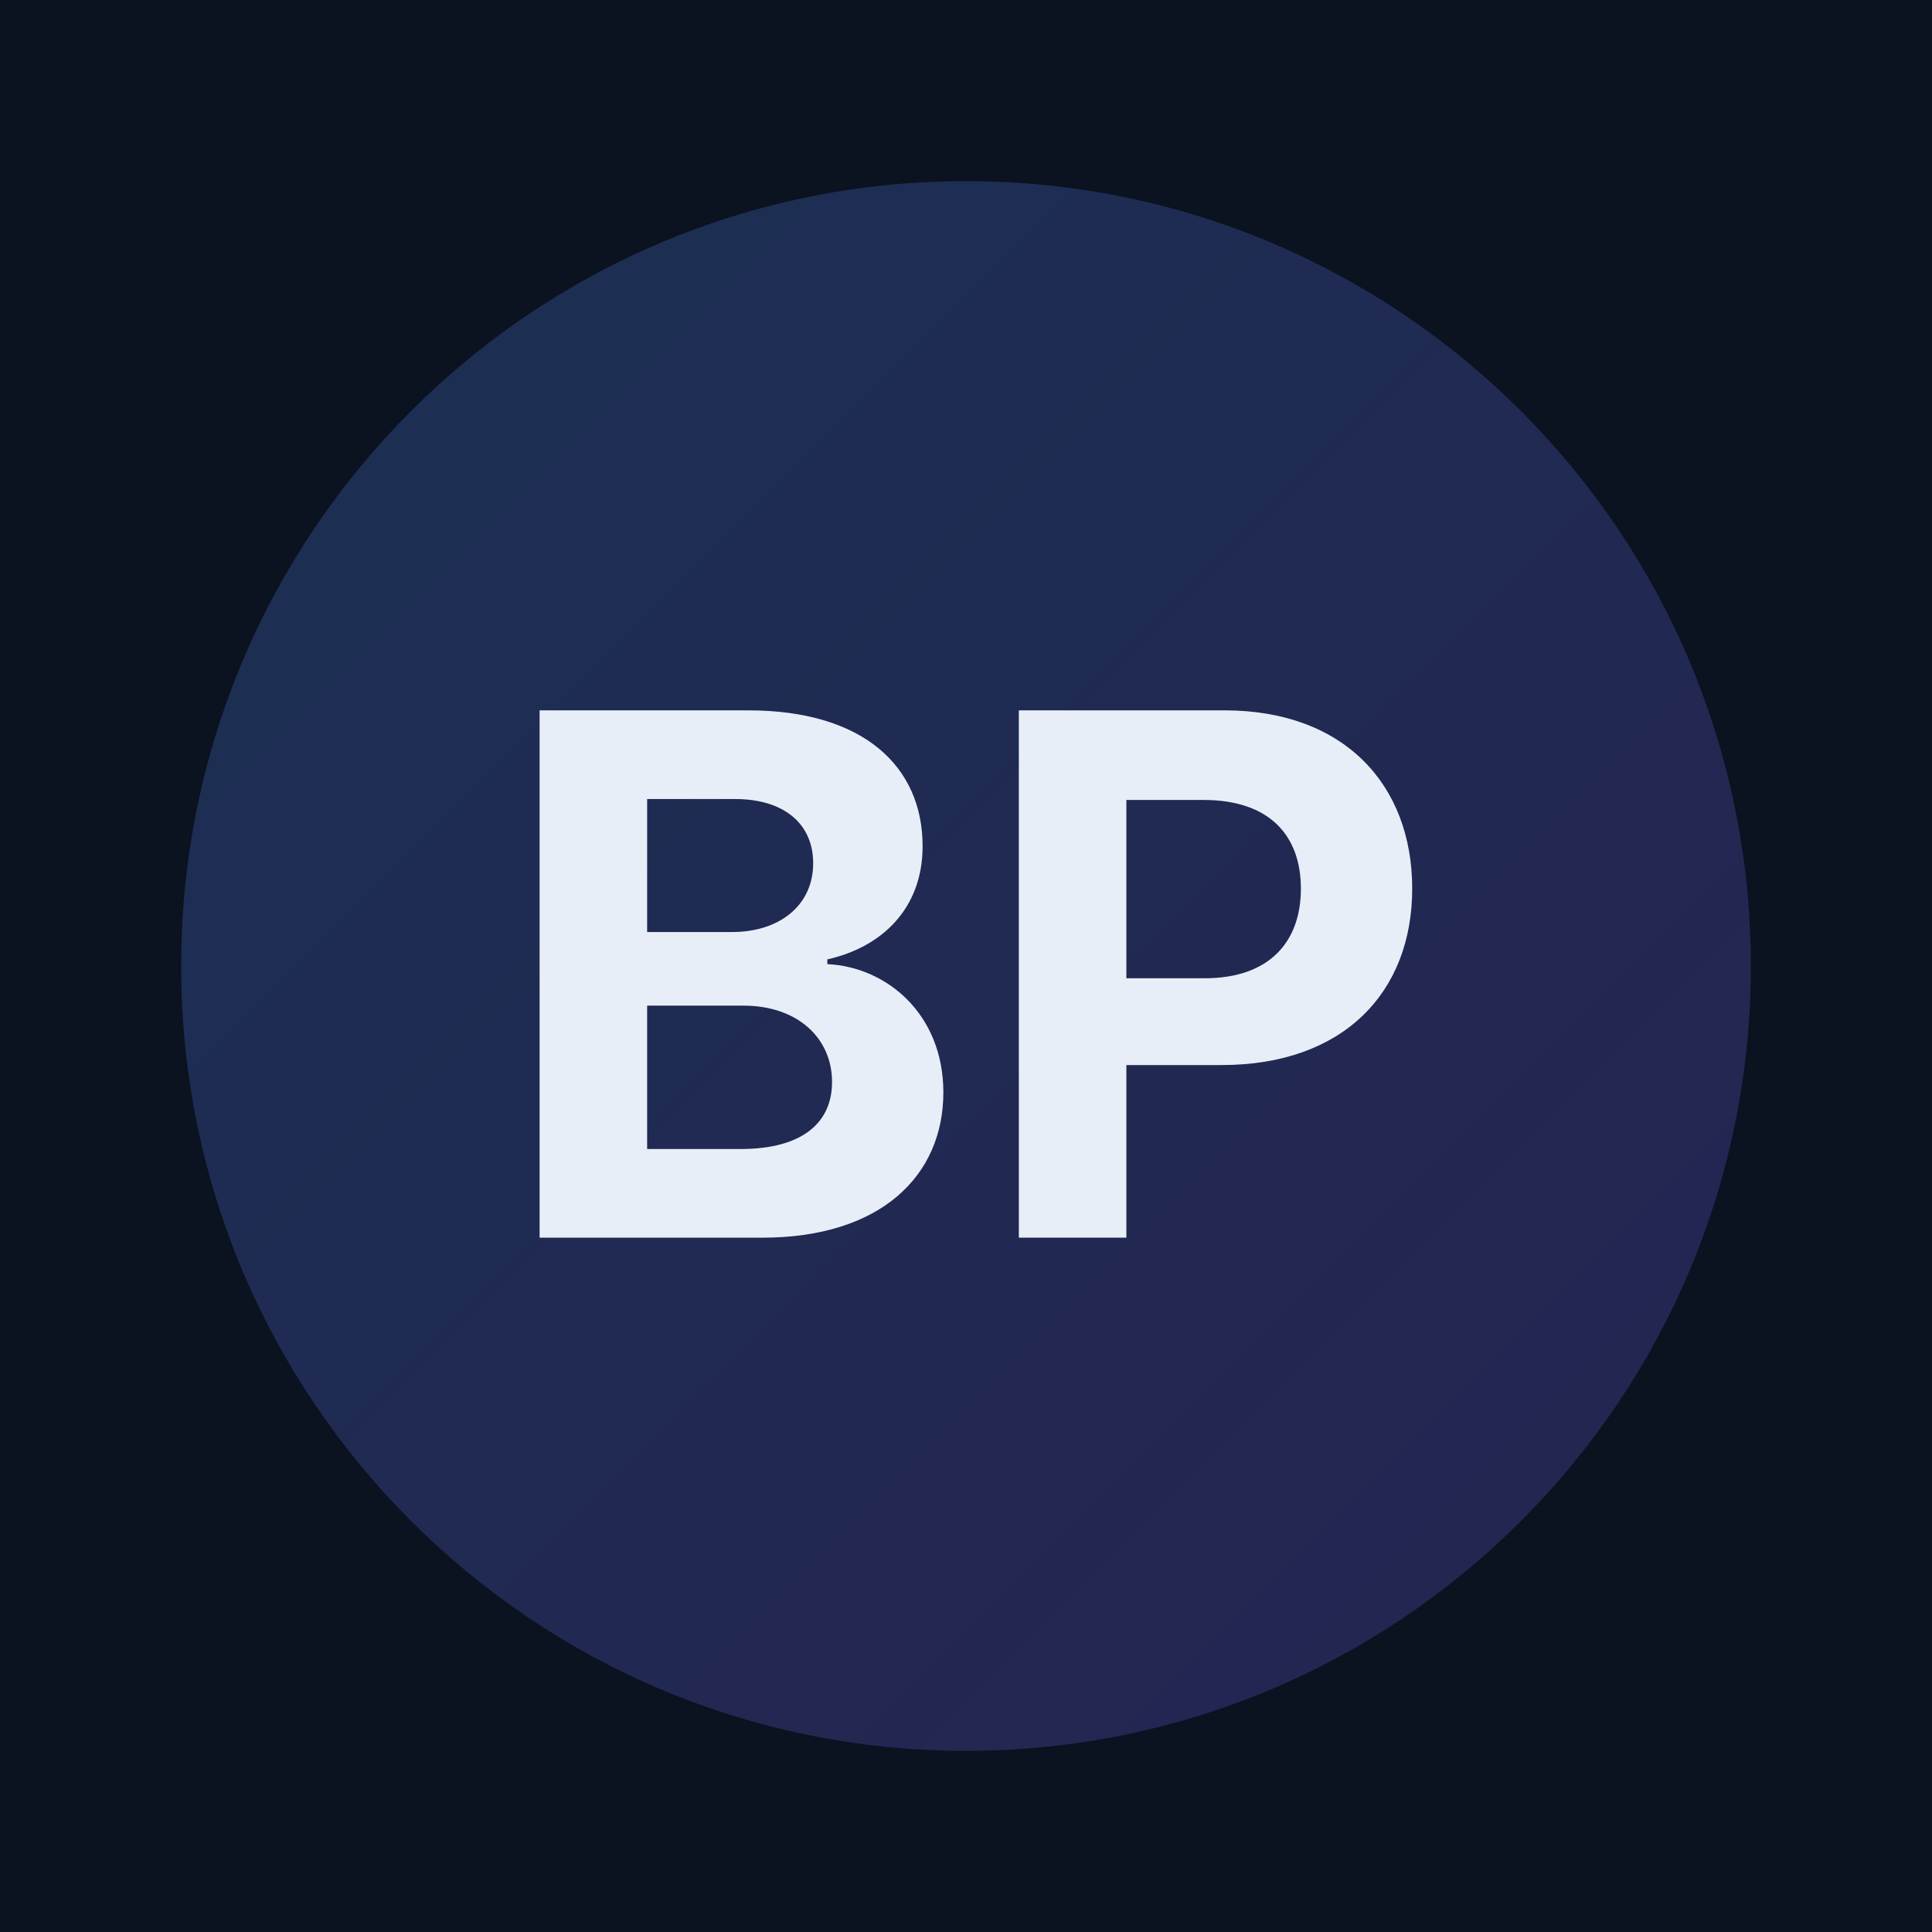
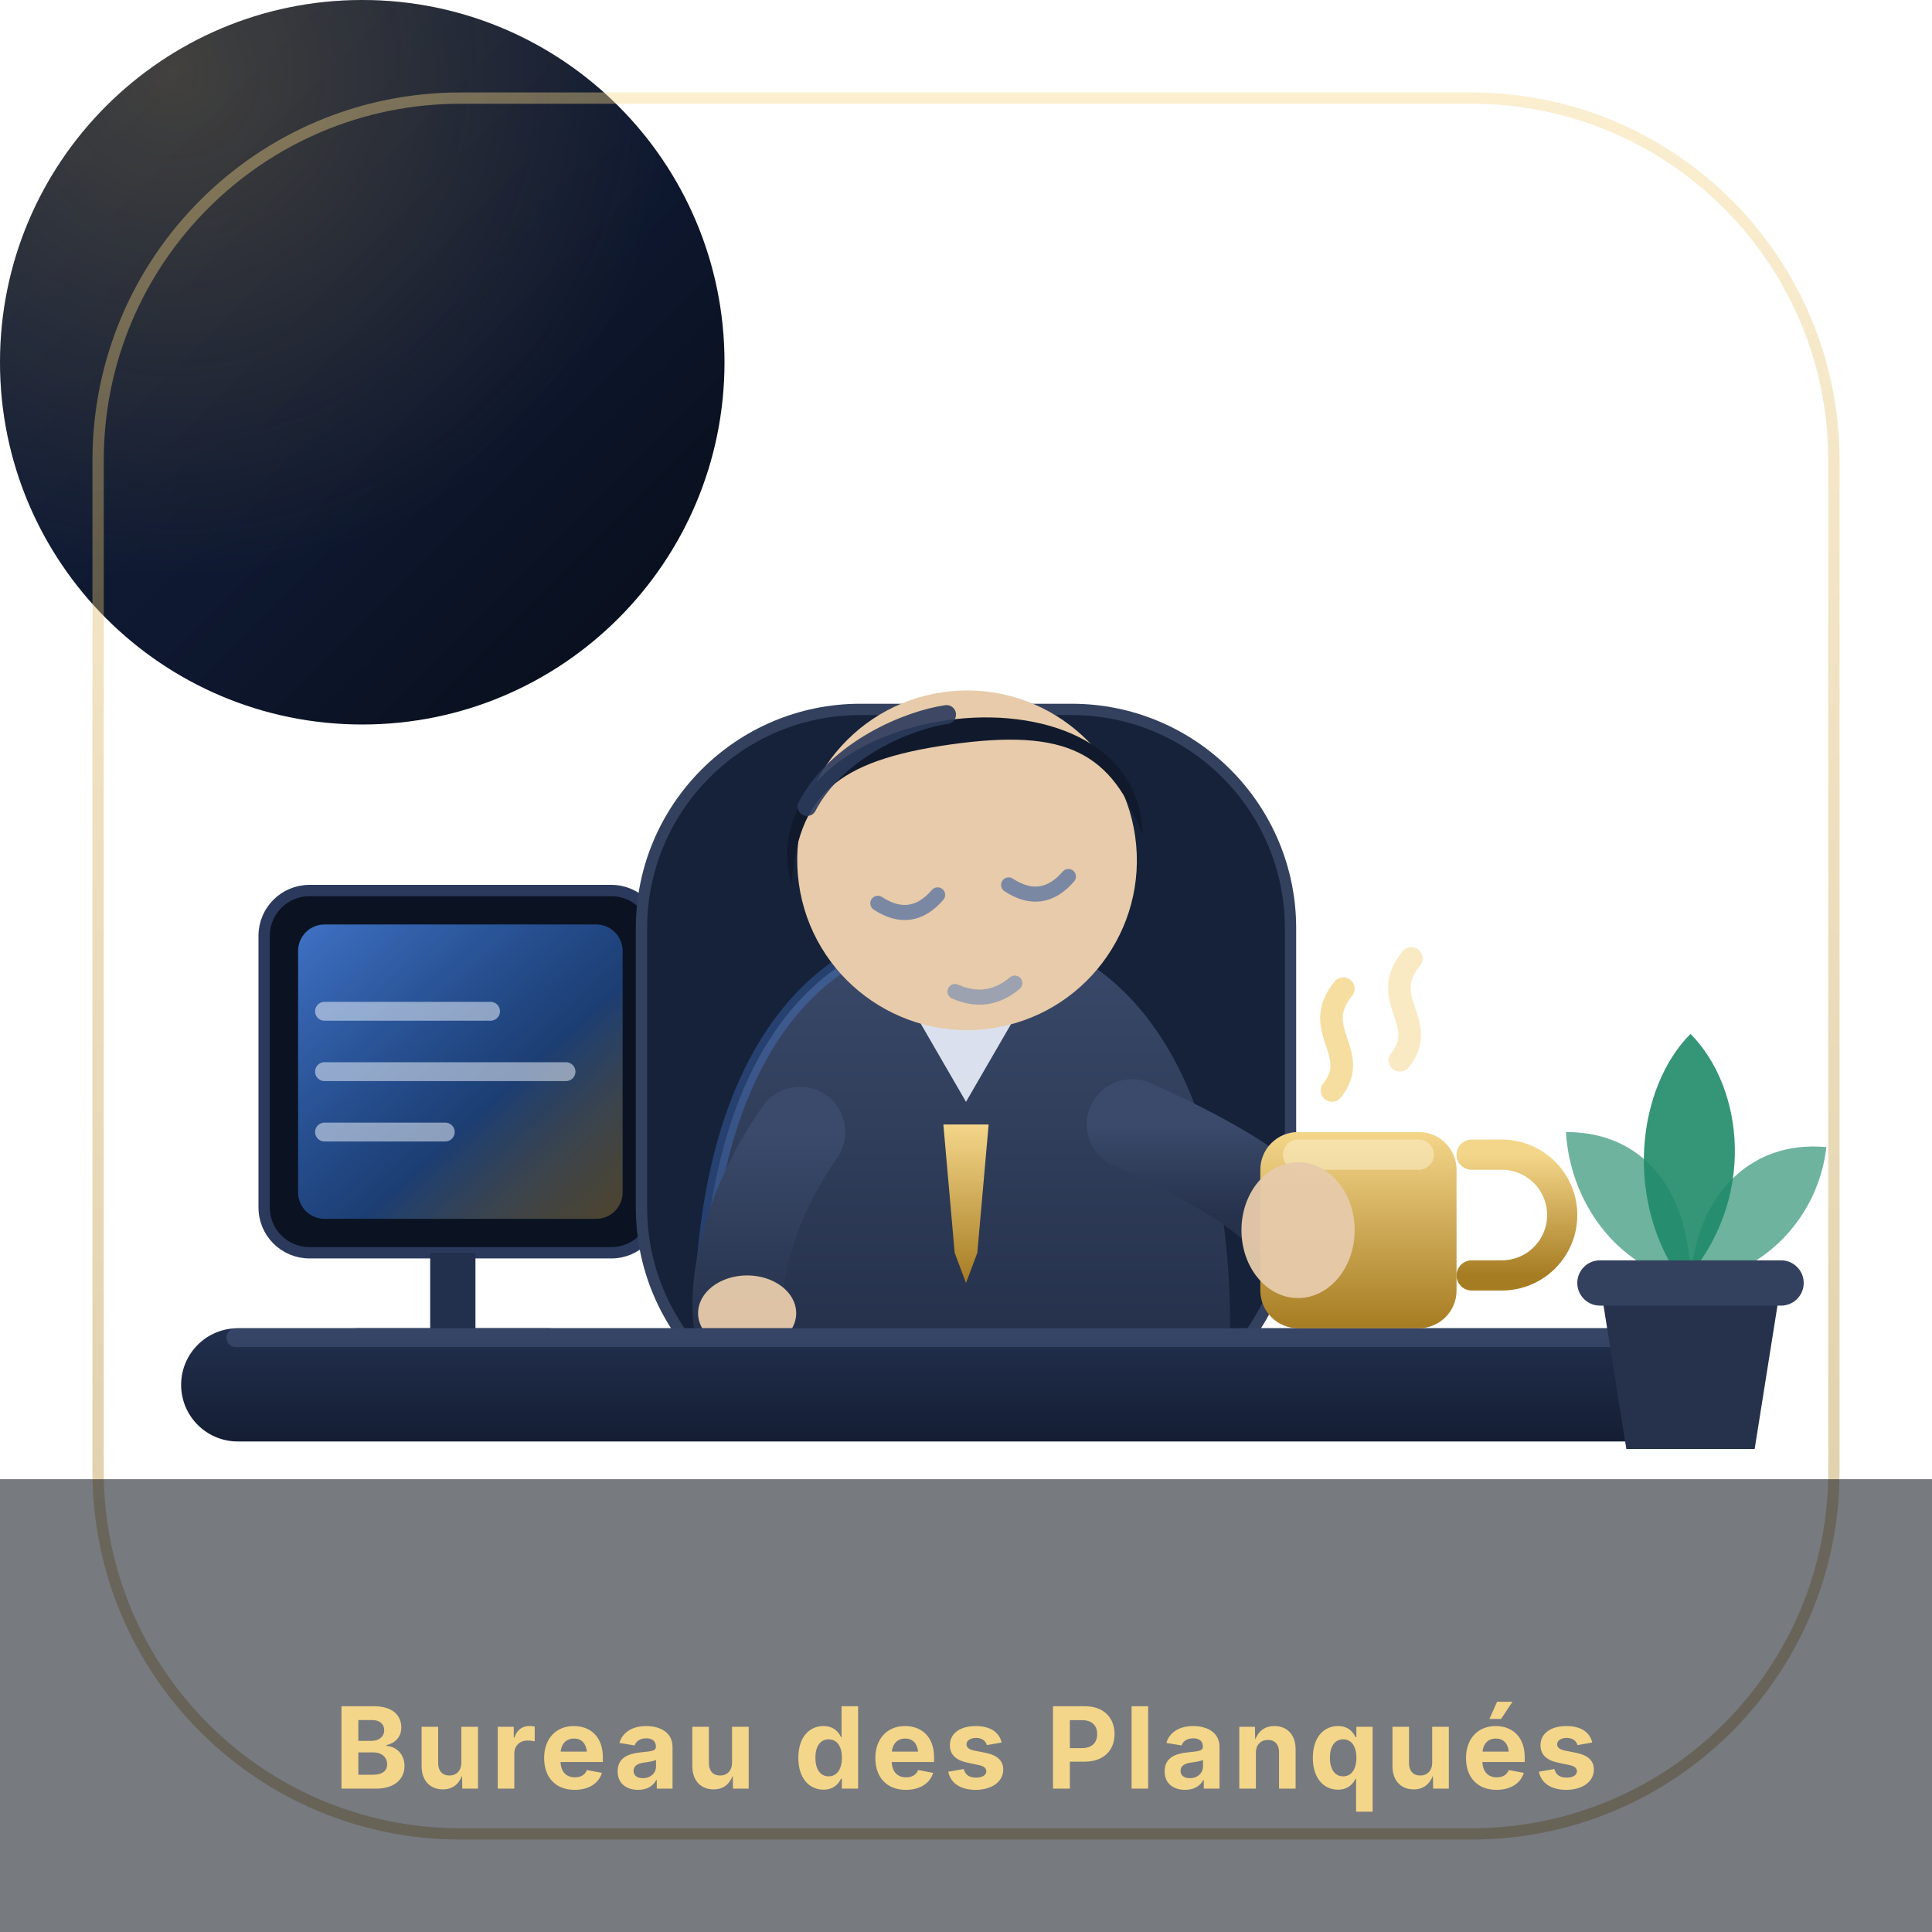
- <svg xmlns="http://www.w3.org/2000/svg" viewBox="0 0 32 32" width="192" height="192" role="img" aria-label="Bureau des Planqués">
+ <svg xmlns="http://www.w3.org/2000/svg" viewBox="0 0 512 512" width="192" height="192" role="img" aria-label="Bureau des Planqués — un Planqué avachi à son poste, un café à la main">
  <defs>
-     <linearGradient id="bp-192" x1="0" y1="0" x2="1" y2="1">
-       <stop offset="0" stop-color="#4f8ef7" />
-       <stop offset="1" stop-color="#7a5cf0" />
+     <linearGradient id="bp-wall" x1="0" y1="0" x2="1" y2="1">
+       <stop offset="0" stop-color="#16233f" />
+       <stop offset="0.55" stop-color="#0e1830" />
+       <stop offset="1" stop-color="#070c16" />
+     </linearGradient>
+     <radialGradient id="bp-lamp" cx="0.24" cy="0.1" r="0.7">
+       <stop offset="0" stop-color="#e6b64c" stop-opacity="0.22" />
+       <stop offset="1" stop-color="#e6b64c" stop-opacity="0" />
+     </radialGradient>
+     <linearGradient id="bp-gold" x1="0" y1="0" x2="0" y2="1">
+       <stop offset="0" stop-color="#f4d68a" />
+       <stop offset="1" stop-color="#a67c22" />
+     </linearGradient>
+     <linearGradient id="bp-suit" x1="0" y1="0" x2="0" y2="1">
+       <stop offset="0" stop-color="#3b4a6b" />
+       <stop offset="1" stop-color="#26324c" />
+     </linearGradient>
+     <linearGradient id="bp-screen" x1="0" y1="0" x2="1" y2="1">
+       <stop offset="0" stop-color="#4f8ef7" stop-opacity="0.9" />
+       <stop offset="0.6" stop-color="#2f6fd0" stop-opacity="0.55" />
+       <stop offset="1" stop-color="#e6b64c" stop-opacity="0.35" />
+     </linearGradient>
+     <linearGradient id="bp-desk" x1="0" y1="0" x2="0" y2="1">
+       <stop offset="0" stop-color="#22304e" />
+       <stop offset="1" stop-color="#141d33" />
    </linearGradient>
  </defs>
-   <rect width="32" height="32" fill="#0b1220" />
-   <circle cx="16" cy="16" r="13" fill="url(#bp-192)" opacity="0.24" />
-   <text x="16" y="20.5" text-anchor="middle" font-family="system-ui, -apple-system, 'Segoe UI', sans-serif" font-size="12" font-weight="700" fill="#e8eef8">BP</text>
+   <rect width="192" height="192" rx="112" fill="url(#bp-wall)" />
+   <rect width="192" height="192" rx="112" fill="url(#bp-lamp)" />
+   <rect x="26" y="26" width="460" height="460" rx="96" fill="none" stroke="url(#bp-gold)" stroke-width="3" opacity="0.4" />
+   <rect x="0" y="392" width="512" height="120" fill="#070c16" opacity="0.55" />
+   <rect x="70" y="236" width="104" height="96" rx="12" fill="#0b1322" stroke="#2b3a5c" stroke-width="3" />
+   <rect x="79" y="245" width="86" height="78" rx="7" fill="url(#bp-screen)" opacity="0.85" />
+   <path d="M86 268h44M86 284h64M86 300h32" stroke="#e8eef8" stroke-width="5" stroke-linecap="round" opacity="0.55" />
+   <rect x="114" y="332" width="12" height="24" fill="#22304e" />
+   <rect x="90" y="352" width="60" height="9" rx="4.5" fill="#22304e" />
+   <rect x="170" y="188" width="172" height="190" rx="58" fill="#16223a" stroke="#33415e" stroke-width="3" />
+   <path d="M186 352 C186 284 214 246 256 246 C298 246 326 284 326 352 Z" fill="url(#bp-suit)" />
+   <path d="M186 352 C186 284 214 246 256 246" fill="none" stroke="#4f8ef7" stroke-width="4" stroke-linecap="round" opacity="0.28" />
+   <path d="M234 254 L256 292 L278 254" fill="#e8eef8" opacity="0.92" />
+   <path d="M250 298 L262 298 L259 332 L256 340 L253 332 Z" fill="url(#bp-gold)" />
+   <g transform="rotate(-8 256 226)">
+     <circle cx="256" cy="228" r="45" fill="#e7cbaa" />
+     <path d="M209 228 C203 178 309 178 303 228 C298 205 287 197 256 197 C225 197 214 205 209 228 Z" fill="#111a2c" />
+     <path d="M216 208 C226 194 246 189 256 189" stroke="#2b3a5c" stroke-width="5" fill="none" stroke-linecap="round" opacity="0.9" />
+     <path d="M231 236 q8 7 16 0" stroke="#7b88a3" stroke-width="4" fill="none" stroke-linecap="round" />
+     <path d="M266 236 q8 7 16 0" stroke="#7b88a3" stroke-width="4" fill="none" stroke-linecap="round" />
+     <path d="M248 262 q8 5 16 0" stroke="#8a97b0" stroke-width="4" fill="none" stroke-linecap="round" opacity="0.8" />
+   </g>
+   <path d="M212 300 C198 320 194 340 196 352" stroke="url(#bp-suit)" stroke-width="24" fill="none" stroke-linecap="round" />
+   <ellipse cx="198" cy="348" rx="13" ry="10" fill="#e7cbaa" opacity="0.95" />
+   <path d="M300 298 C318 306 332 314 340 322" stroke="url(#bp-suit)" stroke-width="24" fill="none" stroke-linecap="round" />
+   <rect x="48" y="352" width="416" height="30" rx="15" fill="url(#bp-desk)" />
+   <rect x="60" y="352" width="392" height="5" rx="2.5" fill="#3b4a6b" opacity="0.8" />
+   <path d="M390 306 h8 a16 16 0 0 1 0 32 h-8" fill="none" stroke="url(#bp-gold)" stroke-width="8" stroke-linecap="round" />
+   <rect x="334" y="300" width="52" height="52" rx="10" fill="url(#bp-gold)" />
+   <rect x="340" y="302" width="40" height="8" rx="4" fill="#fbeecb" opacity="0.55" />
+   <ellipse cx="344" cy="326" rx="15" ry="18" fill="#e7cbaa" opacity="0.95" />
+   <path d="M356 262 c-9 11 5 17 -3 27" fill="none" stroke="#f4d68a" stroke-width="6" stroke-linecap="round" opacity="0.8" />
+   <path d="M374 254 c-9 11 5 17 -3 27" fill="none" stroke="#f4d68a" stroke-width="6" stroke-linecap="round" opacity="0.5" />
+   <path d="M446 340 C430 318 434 288 448 274 C462 288 466 318 446 340 Z" fill="#1f8a68" opacity="0.9" />
+   <path d="M448 340 C428 336 416 318 415 300 C436 300 448 316 448 340 Z" fill="#1f8a68" opacity="0.65" />
+   <path d="M448 340 C468 338 482 322 484 304 C463 302 449 318 448 340 Z" fill="#1f8a68" opacity="0.65" />
+   <path d="M424 340 h48 l-7 44 h-34 Z" fill="#26324c" />
+   <rect x="418" y="334" width="60" height="12" rx="6" fill="#33415e" />
+   <text x="256" y="474" text-anchor="middle" font-family="system-ui, -apple-system, 'Segoe UI', sans-serif" font-size="30" font-weight="700" letter-spacing="1.5" fill="#f4d68a">Bureau des Planqués</text>
</svg>
